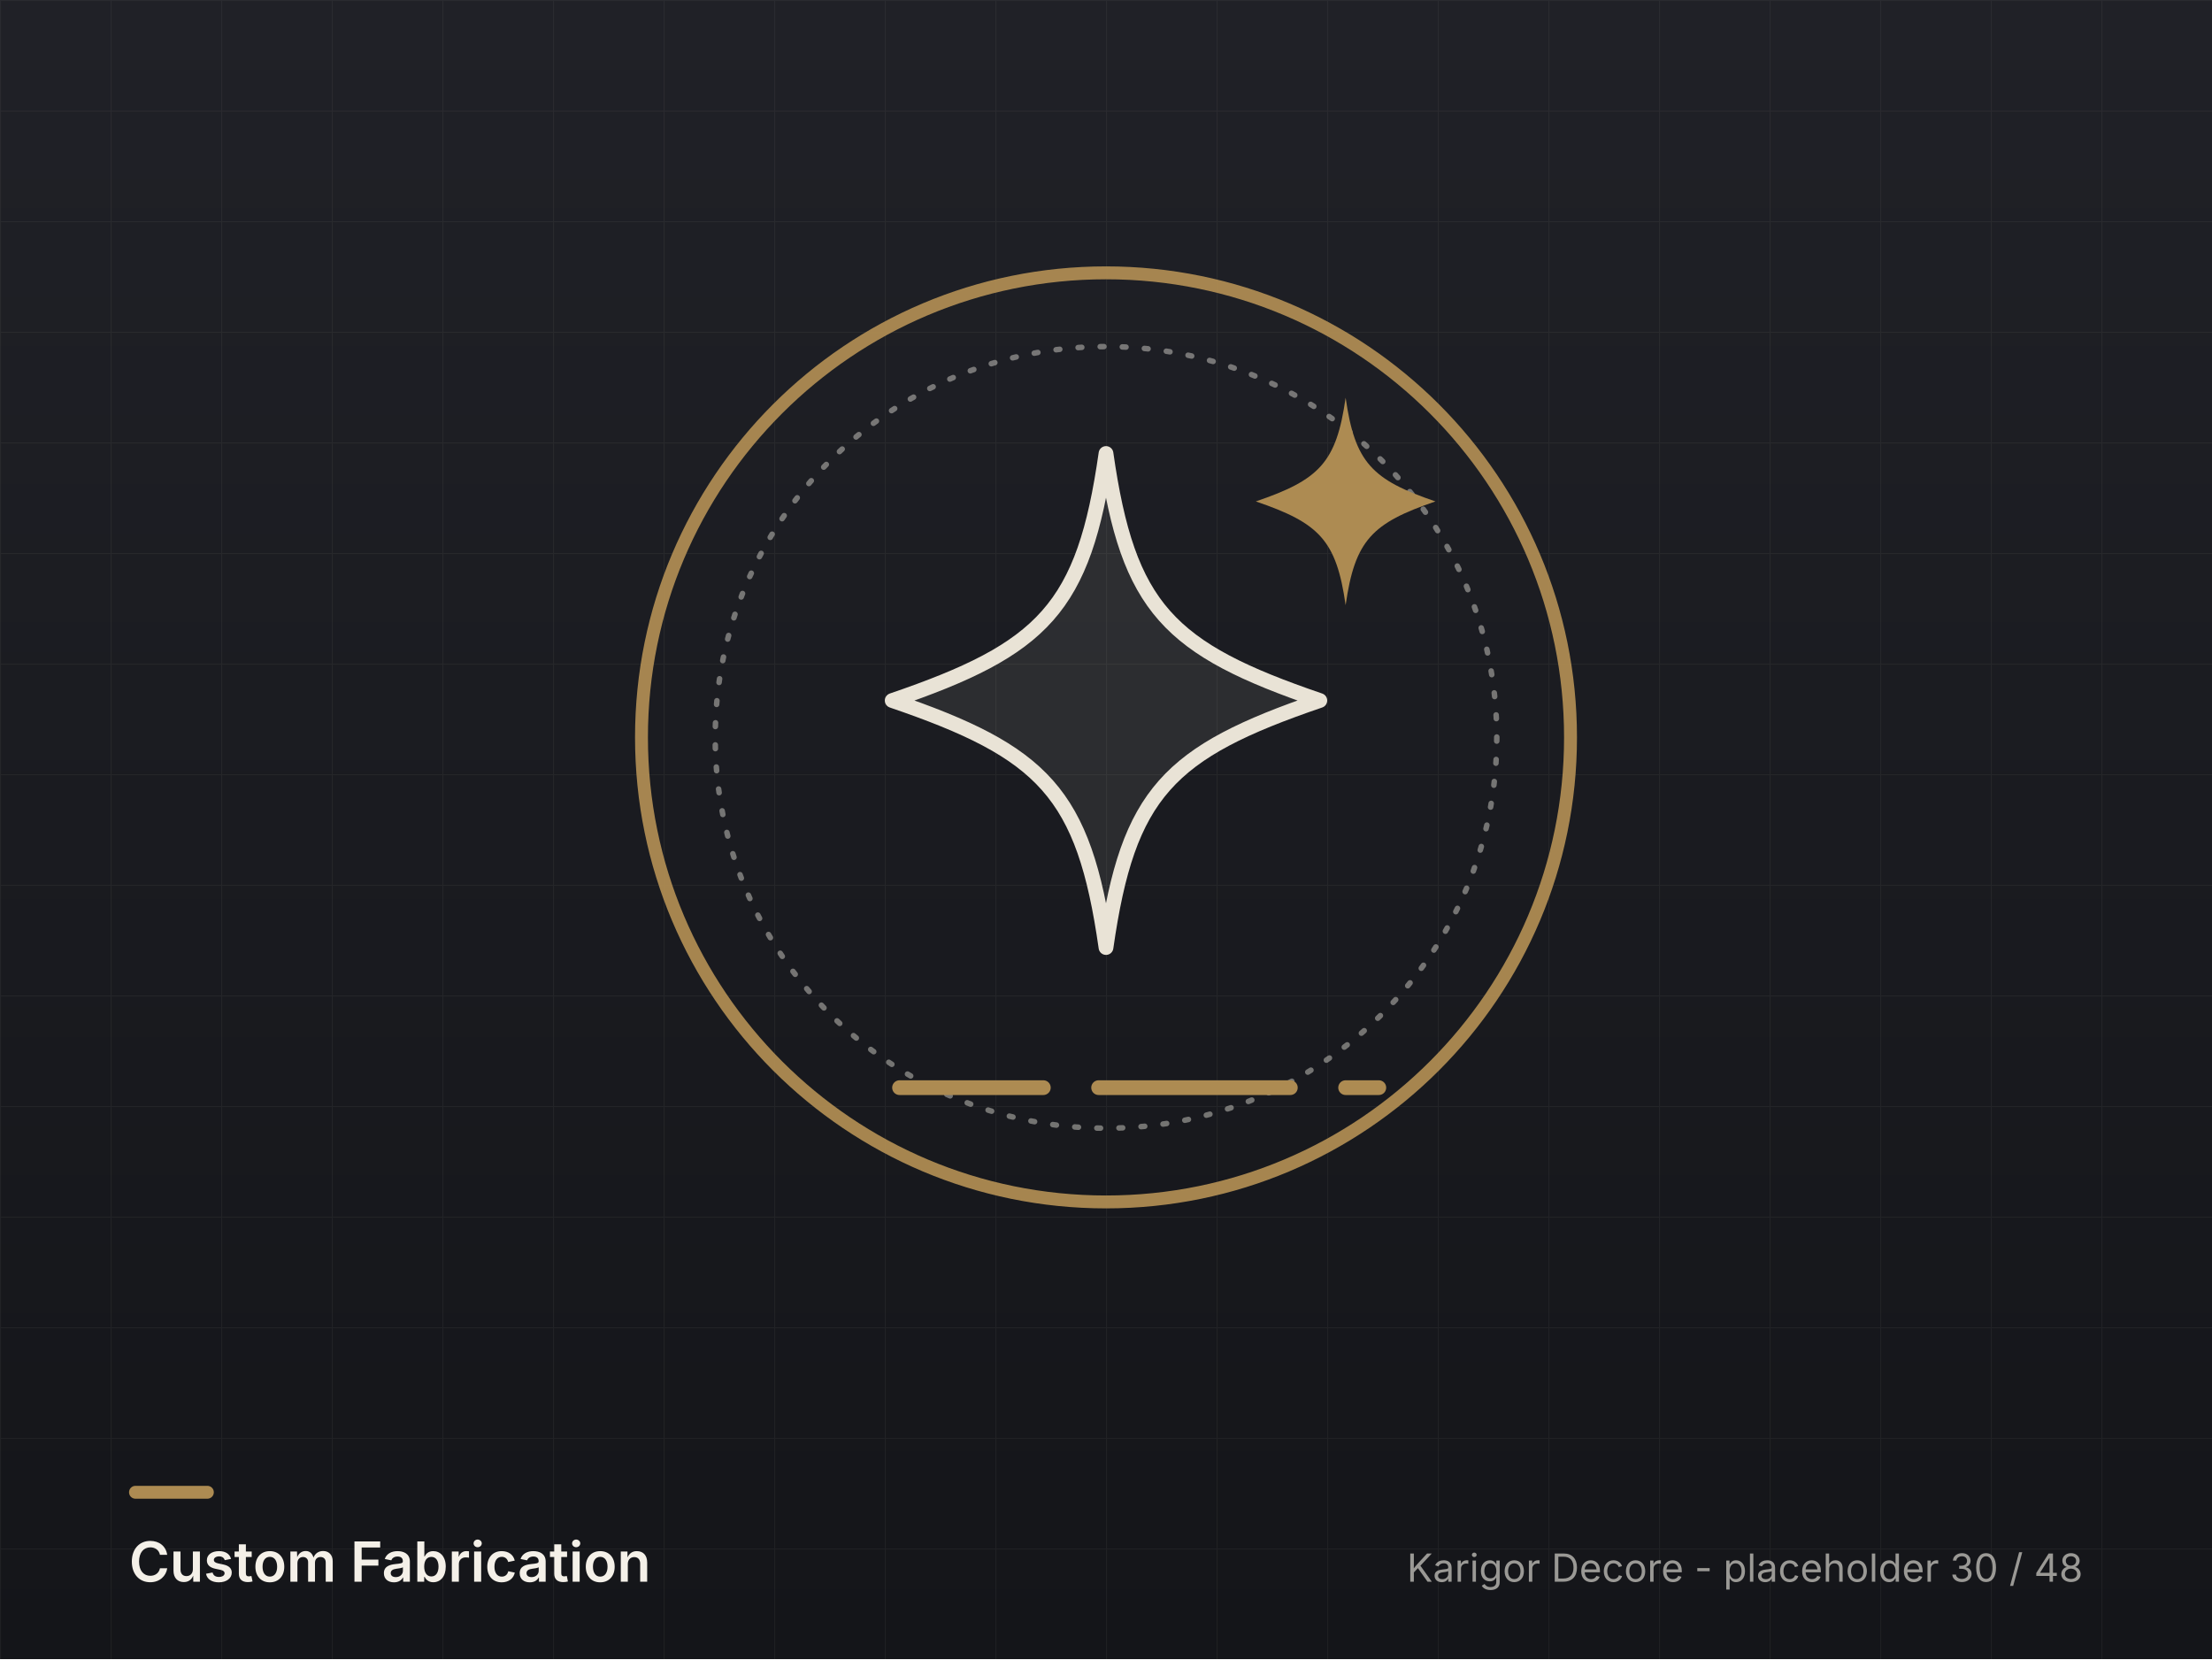
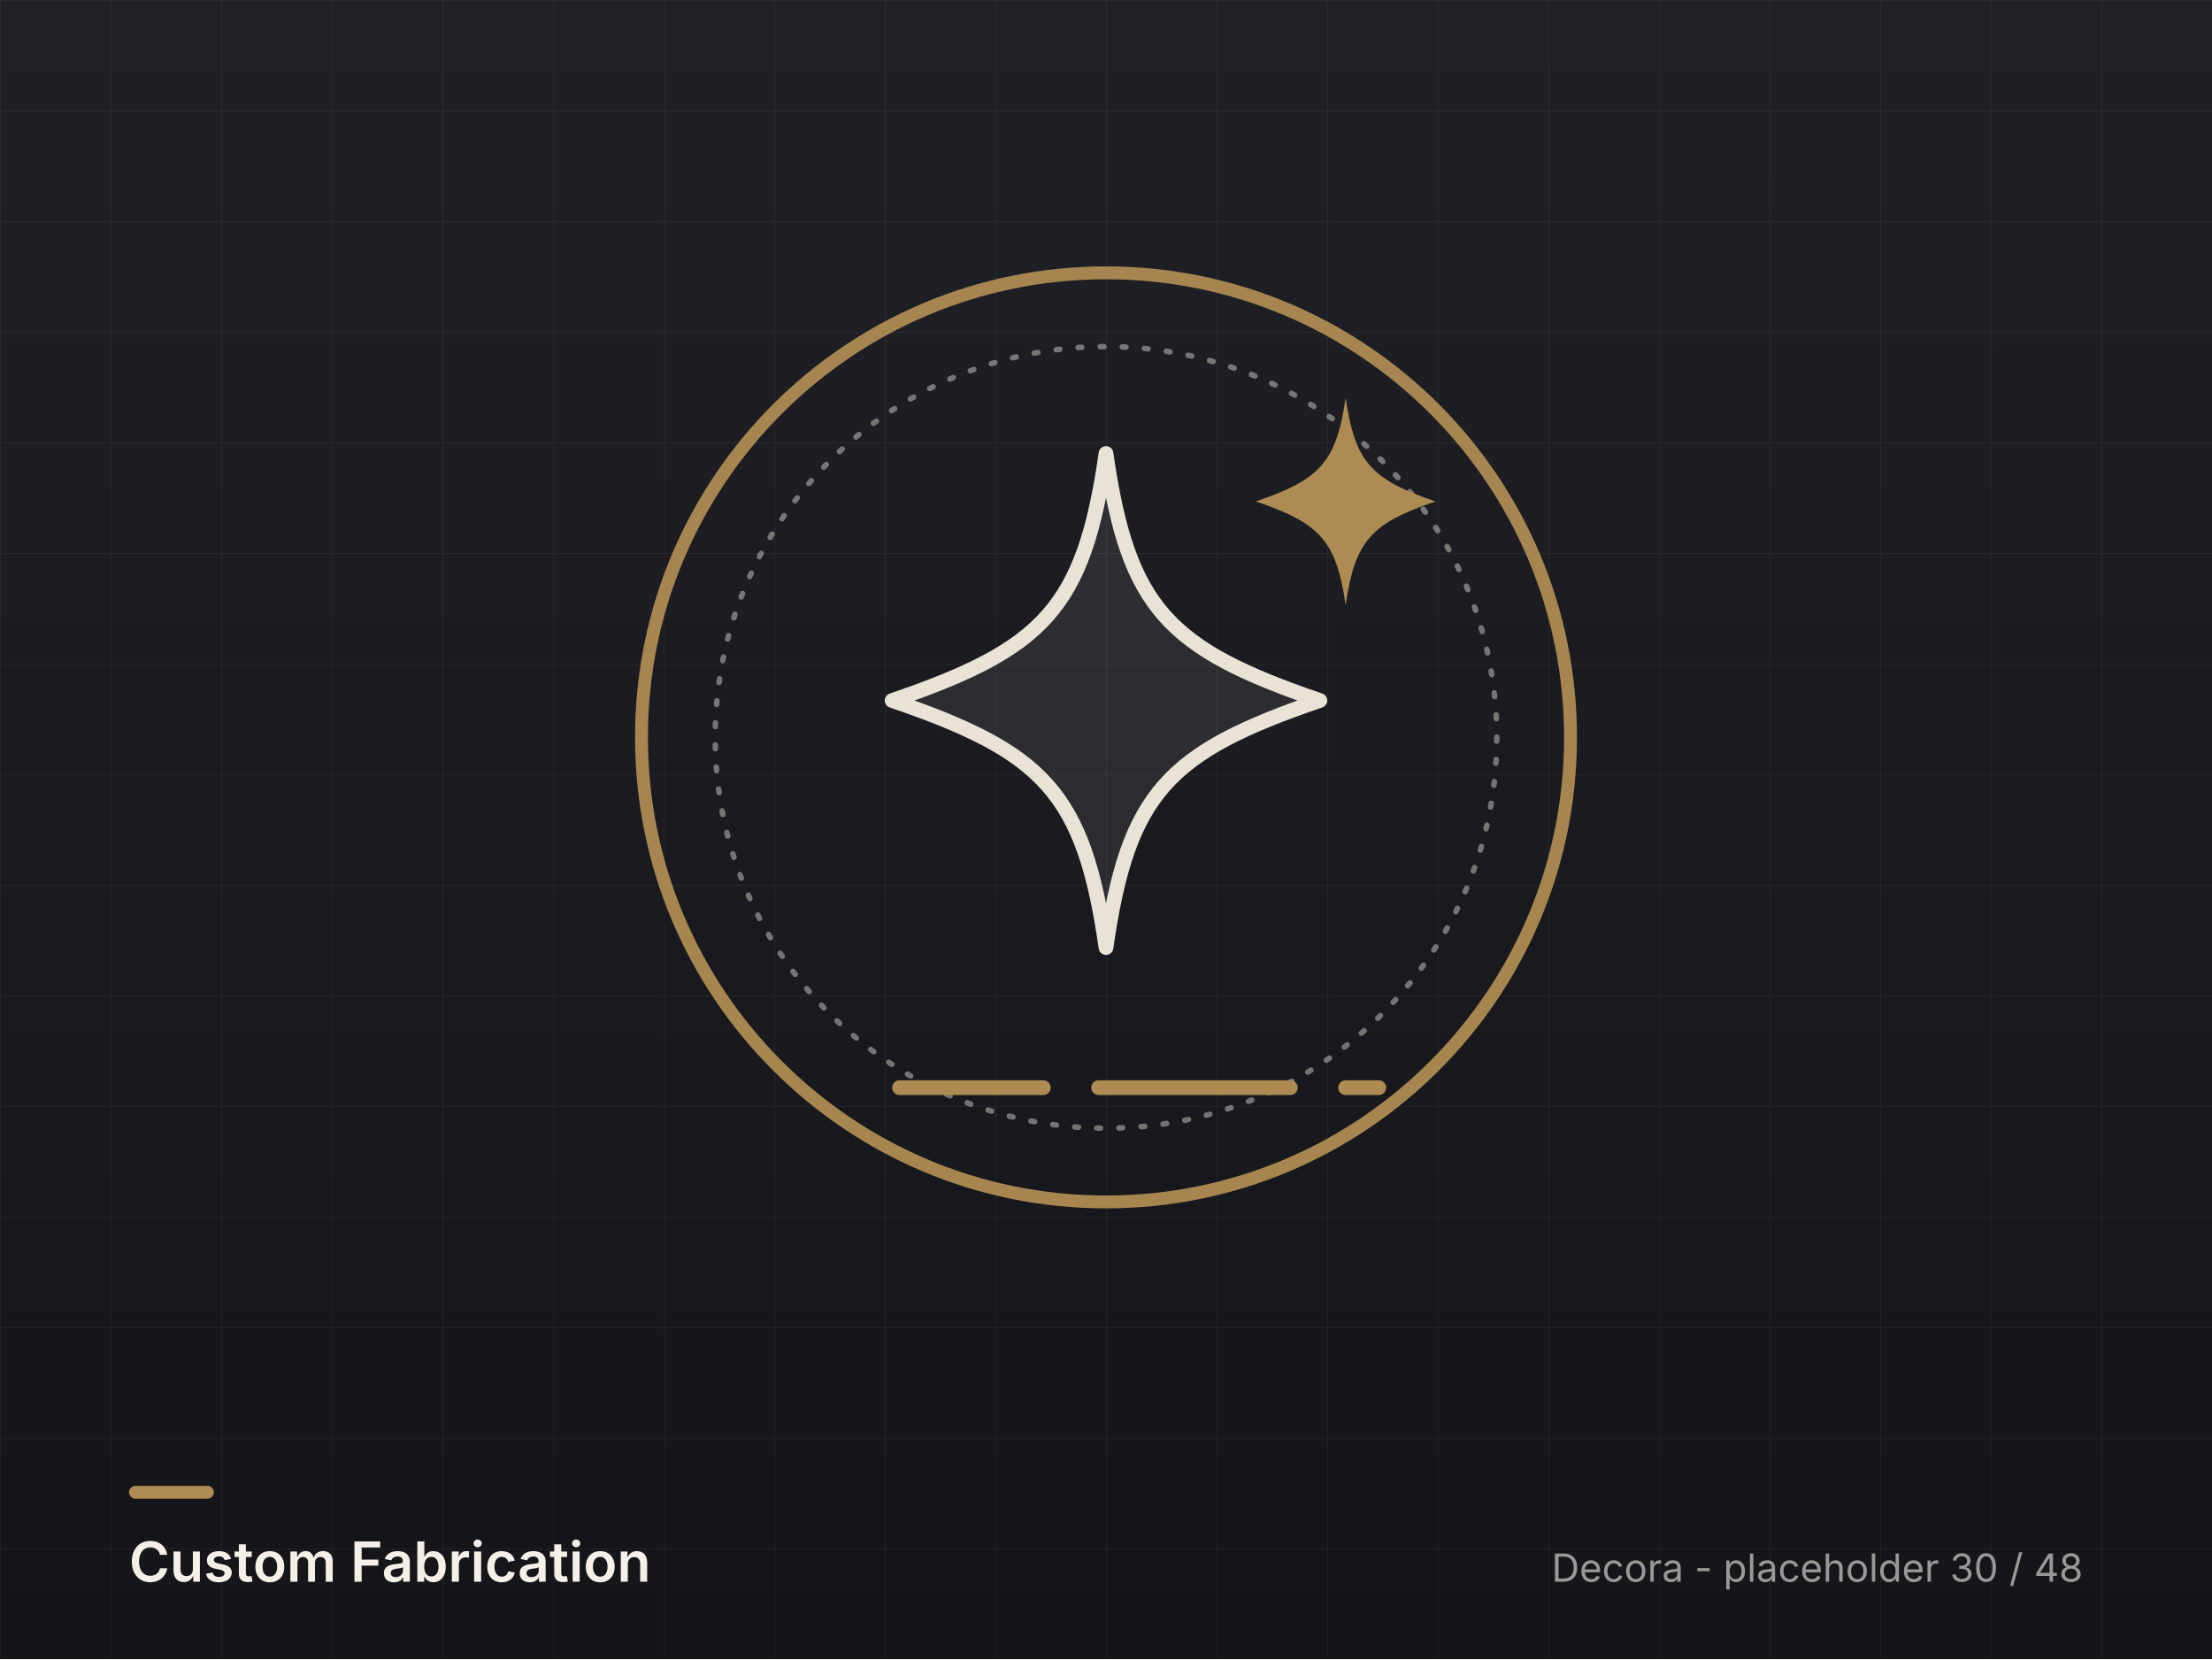
- <svg xmlns="http://www.w3.org/2000/svg" viewBox="0 0 1200 900" width="1200" height="900" role="img" aria-label="Custom Fabrication - Karigor Decore placeholder image">
+ <svg xmlns="http://www.w3.org/2000/svg" viewBox="0 0 1200 900" width="1200" height="900" role="img" aria-label="Custom Fabrication - Decora placeholder image">
  <defs>
    <linearGradient id="bg" x1="0" y1="0" x2="0" y2="1">
      <stop offset="0" stop-color="#202127" />
      <stop offset="1" stop-color="#141519" />
    </linearGradient>
    <linearGradient id="glassGrad" x1="0" y1="0" x2="1" y2="1">
      <stop offset="0" stop-color="rgba(244,240,232,0.10)" />
      <stop offset="1" stop-color="rgba(244,240,232,0.04)" />
    </linearGradient>
    <pattern id="grid" width="60" height="60" patternUnits="userSpaceOnUse">
      <path d="M60 0H0V60" fill="none" stroke="rgba(244,240,232,0.05)" stroke-width="1" />
    </pattern>
  </defs>
  <rect width="1200" height="900" fill="url(#bg)" />
  <rect width="1200" height="900" fill="url(#grid)" />
  <circle cx="600" cy="400" r="252" fill="none" stroke="#ad8b52" stroke-width="7" opacity="0.95" />
  <circle cx="600" cy="400" r="212" fill="none" stroke="rgba(244,240,232,0.42)" stroke-width="3" stroke-dasharray="2 10" stroke-linecap="round" />
  <path d="M600 246 C 612 330 634 352 716 380 C 634 408 612 430 600 514 C 588 430 566 408 484 380 C 566 352 588 330 600 246 Z" fill="rgba(244,240,232,0.08)" stroke="#e9e3d6" stroke-width="8" stroke-linejoin="round" />
  <g transform="translate(730,272) scale(0.42) translate(-600,-380)">
    <path d="M600 246 C 612 330 634 352 716 380 C 634 408 612 430 600 514 C 588 430 566 408 484 380 C 566 352 588 330 600 246 Z" fill="#ad8b52" />
  </g>
  <line x1="488" y1="590" x2="566" y2="590" stroke="#ad8b52" stroke-width="8" stroke-linecap="round" />
  <line x1="596" y1="590" x2="700" y2="590" stroke="#ad8b52" stroke-width="8" stroke-linecap="round" />
  <line x1="730" y1="590" x2="748" y2="590" stroke="#ad8b52" stroke-width="8" stroke-linecap="round" />
  <g font-family="'Sora','Inter',system-ui,sans-serif">
    <rect x="70" y="806" width="46" height="7" rx="3.5" fill="#ad8b52" />
    <text x="70" y="858" font-size="30" font-weight="600" fill="#f4f0e8">Custom Fabrication</text>
-     <text x="1130" y="858" font-size="21" fill="rgba(244,240,232,0.60)" text-anchor="end">Karigor Decore - placeholder 30 / 48</text>
+     <text x="1130" y="858" font-size="21" fill="rgba(244,240,232,0.60)" text-anchor="end">Decora - placeholder 30 / 48</text>
  </g>
</svg>
